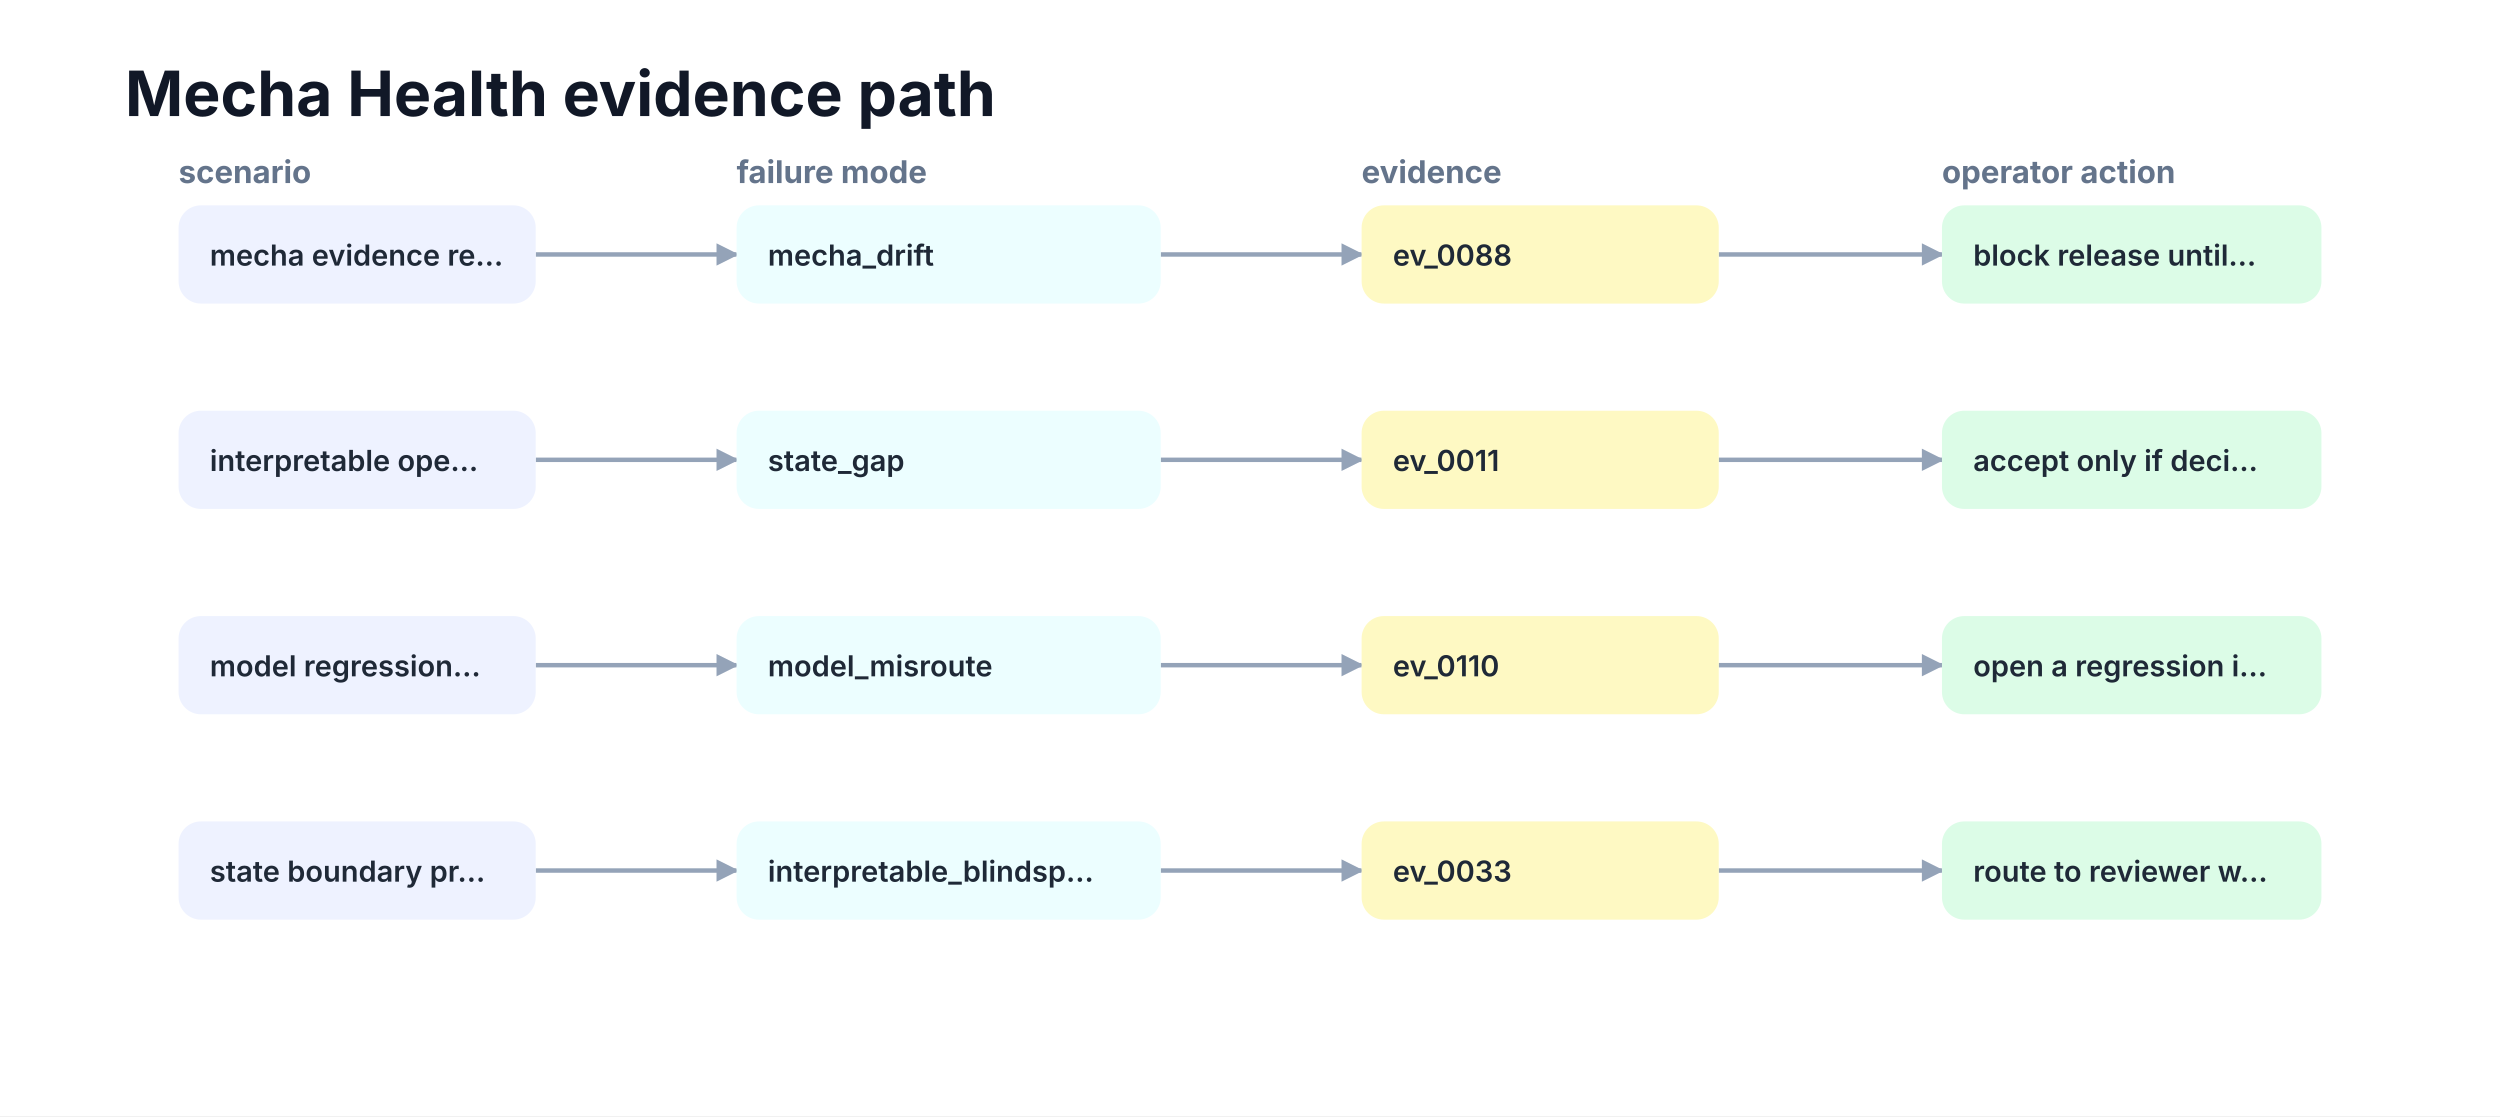
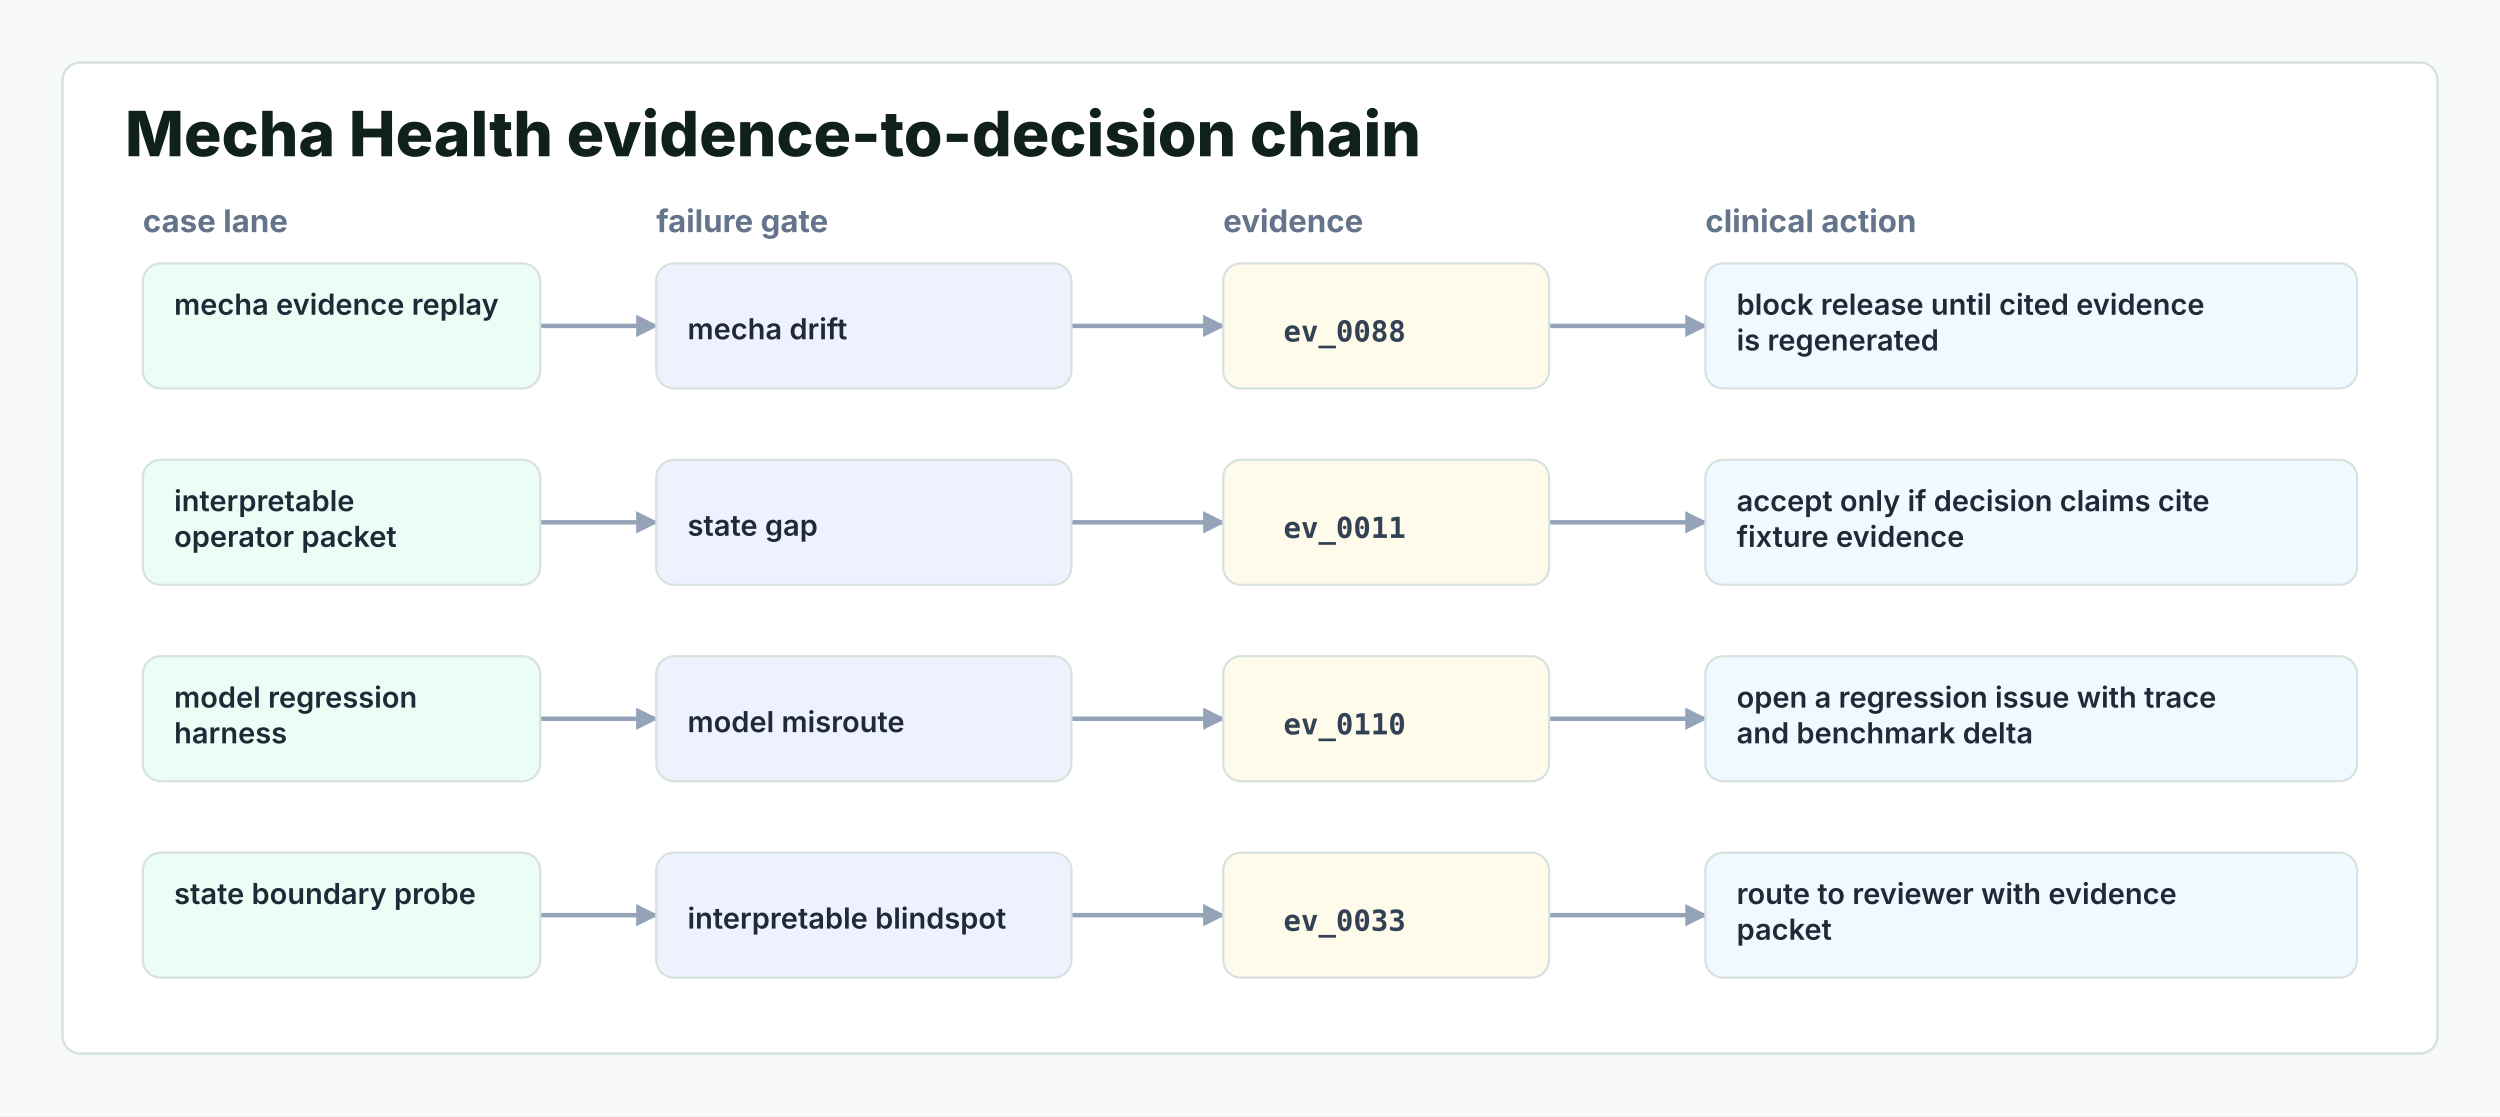
<svg xmlns="http://www.w3.org/2000/svg" width="1120" height="500" viewBox="0 0 1120 500" role="img" aria-label="Mecha Health evidence map">
  <defs>
    <style>
-       .title { font: 750 28px -apple-system, BlinkMacSystemFont, "Segoe UI", sans-serif; fill:#111827; }
-       .node { font: 600 13px -apple-system, BlinkMacSystemFont, "Segoe UI", sans-serif; fill:#1f2937; }
-       .head { font: 700 14px -apple-system, BlinkMacSystemFont, "Segoe UI", sans-serif; fill:#64748b; }
+       .bg { fill:#f7faf9; }
+       .panel { fill:#ffffff; stroke:#d7e2df; stroke-width:1.1; }
+       .title { font:760 28px -apple-system,BlinkMacSystemFont,"Segoe UI",sans-serif; fill:#10201c; }
+       .node { font:620 13px -apple-system,BlinkMacSystemFont,"Segoe UI",sans-serif; fill:#1f2937; }
+       .head { font:700 14px -apple-system,BlinkMacSystemFont,"Segoe UI",sans-serif; fill:#64748b; }
+       .mono { font:720 13px ui-monospace,SFMono-Regular,Menlo,monospace; fill:#334155; }
      .edge { stroke:#94a3b8; stroke-width:2; fill:none; marker-end:url(#arrow); }
+       .lane { fill:#ecfdf5; stroke:#d7e2df; }
+       .failure { fill:#eef2ff; stroke:#d7e2df; }
+       .evidencebox { fill:#fffbeb; stroke:#d7e2df; }
+       .actionbox { fill:#f0f9ff; stroke:#d7e2df; }
    </style>
    <marker id="arrow" viewBox="0 0 10 10" refX="9" refY="5" markerWidth="5" markerHeight="5" orient="auto-start-reverse">
      <path d="M 0 0 L 10 5 L 0 10 z" fill="#94a3b8" />
    </marker>
  </defs>
-   <rect width="1120" height="500" fill="#ffffff" />
-   <text x="56" y="52" class="title">Mecha Health evidence path</text>
-   <text x="80" y="82" class="head">scenario</text>
-   <text x="330" y="82" class="head">failure mode</text>
-   <text x="610" y="82" class="head">evidence</text>
-   <text x="870" y="82" class="head">operator action</text>
-   <path d="M240 114 L330 114" class="edge" />
-   <path d="M520 114 L610 114" class="edge" />
-   <path d="M770 114 L870 114" class="edge" />
-   <path d="M240 206 L330 206" class="edge" />
-   <path d="M520 206 L610 206" class="edge" />
-   <path d="M770 206 L870 206" class="edge" />
-   <path d="M240 298 L330 298" class="edge" />
-   <path d="M520 298 L610 298" class="edge" />
-   <path d="M770 298 L870 298" class="edge" />
-   <path d="M240 390 L330 390" class="edge" />
-   <path d="M520 390 L610 390" class="edge" />
-   <path d="M770 390 L870 390" class="edge" />
-   <rect x="80" y="92" width="160" height="44" rx="10" fill="#eef2ff" />
-   <text x="94" y="119" class="node">mecha evidence re...</text>
-   <rect x="330" y="92" width="190" height="44" rx="10" fill="#ecfeff" />
-   <text x="344" y="119" class="node">mecha_drift</text>
-   <rect x="610" y="92" width="160" height="44" rx="10" fill="#fef9c3" />
-   <text x="624" y="119" class="node">ev_0088</text>
-   <rect x="870" y="92" width="170" height="44" rx="10" fill="#dcfce7" />
-   <text x="884" y="119" class="node">block release until...</text>
-   <rect x="80" y="184" width="160" height="44" rx="10" fill="#eef2ff" />
-   <text x="94" y="211" class="node">interpretable ope...</text>
-   <rect x="330" y="184" width="190" height="44" rx="10" fill="#ecfeff" />
-   <text x="344" y="211" class="node">state_gap</text>
-   <rect x="610" y="184" width="160" height="44" rx="10" fill="#fef9c3" />
-   <text x="624" y="211" class="node">ev_0011</text>
-   <rect x="870" y="184" width="170" height="44" rx="10" fill="#dcfce7" />
-   <text x="884" y="211" class="node">accept only if deci...</text>
-   <rect x="80" y="276" width="160" height="44" rx="10" fill="#eef2ff" />
-   <text x="94" y="303" class="node">model regression...</text>
-   <rect x="330" y="276" width="190" height="44" rx="10" fill="#ecfeff" />
-   <text x="344" y="303" class="node">model_misroute</text>
-   <rect x="610" y="276" width="160" height="44" rx="10" fill="#fef9c3" />
-   <text x="624" y="303" class="node">ev_0110</text>
-   <rect x="870" y="276" width="170" height="44" rx="10" fill="#dcfce7" />
-   <text x="884" y="303" class="node">open a regression i...</text>
-   <rect x="80" y="368" width="160" height="44" rx="10" fill="#eef2ff" />
-   <text x="94" y="395" class="node">state boundary pr...</text>
-   <rect x="330" y="368" width="190" height="44" rx="10" fill="#ecfeff" />
-   <text x="344" y="395" class="node">interpretable_blindsp...</text>
-   <rect x="610" y="368" width="160" height="44" rx="10" fill="#fef9c3" />
-   <text x="624" y="395" class="node">ev_0033</text>
-   <rect x="870" y="368" width="170" height="44" rx="10" fill="#dcfce7" />
-   <text x="884" y="395" class="node">route to reviewer w...</text>
+   <rect class="bg" width="1120" height="500" />
+   <rect class="panel" x="28" y="28" width="1064" height="444" rx="8" />
+   <text x="56" y="70" class="title">Mecha Health evidence-to-decision chain</text>
+   <text x="64" y="104" class="head">case lane</text>
+   <text x="294" y="104" class="head">failure gate</text>
+   <text x="548" y="104" class="head">evidence</text>
+   <text x="764" y="104" class="head">clinical action</text>
+   <path d="M242 146 L294 146" class="edge" />
+   <path d="M480 146 L548 146" class="edge" />
+   <path d="M694 146 L764 146" class="edge" />
+   <path d="M242 234 L294 234" class="edge" />
+   <path d="M480 234 L548 234" class="edge" />
+   <path d="M694 234 L764 234" class="edge" />
+   <path d="M242 322 L294 322" class="edge" />
+   <path d="M480 322 L548 322" class="edge" />
+   <path d="M694 322 L764 322" class="edge" />
+   <path d="M242 410 L294 410" class="edge" />
+   <path d="M480 410 L548 410" class="edge" />
+   <path d="M694 410 L764 410" class="edge" />
+   <rect class="lane" x="64" y="118" width="178" height="56" rx="8" />
+   <text class="node" x="78" y="141">
+     <tspan x="78" dy="0">mecha evidence replay</tspan>
+   </text>
+   <rect class="failure" x="294" y="118" width="186" height="56" rx="8" />
+   <text x="308" y="152" class="node">mecha drift</text>
+   <rect class="evidencebox" x="548" y="118" width="146" height="56" rx="8" />
+   <text x="575" y="153" class="mono">ev_0088</text>
+   <rect class="actionbox" x="764" y="118" width="292" height="56" rx="8" />
+   <text class="node" x="778" y="141">
+     <tspan x="778" dy="0">block release until cited evidence</tspan>
+     <tspan x="778" dy="16">is regenerated</tspan>
+   </text>
+   <rect class="lane" x="64" y="206" width="178" height="56" rx="8" />
+   <text class="node" x="78" y="229">
+     <tspan x="78" dy="0">interpretable</tspan>
+     <tspan x="78" dy="16">operator packet</tspan>
+   </text>
+   <rect class="failure" x="294" y="206" width="186" height="56" rx="8" />
+   <text x="308" y="240" class="node">state gap</text>
+   <rect class="evidencebox" x="548" y="206" width="146" height="56" rx="8" />
+   <text x="575" y="241" class="mono">ev_0011</text>
+   <rect class="actionbox" x="764" y="206" width="292" height="56" rx="8" />
+   <text class="node" x="778" y="229">
+     <tspan x="778" dy="0">accept only if decision claims cite</tspan>
+     <tspan x="778" dy="16">fixture evidence</tspan>
+   </text>
+   <rect class="lane" x="64" y="294" width="178" height="56" rx="8" />
+   <text class="node" x="78" y="317">
+     <tspan x="78" dy="0">model regression</tspan>
+     <tspan x="78" dy="16">harness</tspan>
+   </text>
+   <rect class="failure" x="294" y="294" width="186" height="56" rx="8" />
+   <text x="308" y="328" class="node">model misroute</text>
+   <rect class="evidencebox" x="548" y="294" width="146" height="56" rx="8" />
+   <text x="575" y="329" class="mono">ev_0110</text>
+   <rect class="actionbox" x="764" y="294" width="292" height="56" rx="8" />
+   <text class="node" x="778" y="317">
+     <tspan x="778" dy="0">open a regression issue with trace</tspan>
+     <tspan x="778" dy="16">and benchmark delta</tspan>
+   </text>
+   <rect class="lane" x="64" y="382" width="178" height="56" rx="8" />
+   <text class="node" x="78" y="405">
+     <tspan x="78" dy="0">state boundary probe</tspan>
+   </text>
+   <rect class="failure" x="294" y="382" width="186" height="56" rx="8" />
+   <text x="308" y="416" class="node">interpretable blindspot</text>
+   <rect class="evidencebox" x="548" y="382" width="146" height="56" rx="8" />
+   <text x="575" y="417" class="mono">ev_0033</text>
+   <rect class="actionbox" x="764" y="382" width="292" height="56" rx="8" />
+   <text class="node" x="778" y="405">
+     <tspan x="778" dy="0">route to reviewer with evidence</tspan>
+     <tspan x="778" dy="16">packet</tspan>
+   </text>
</svg>
